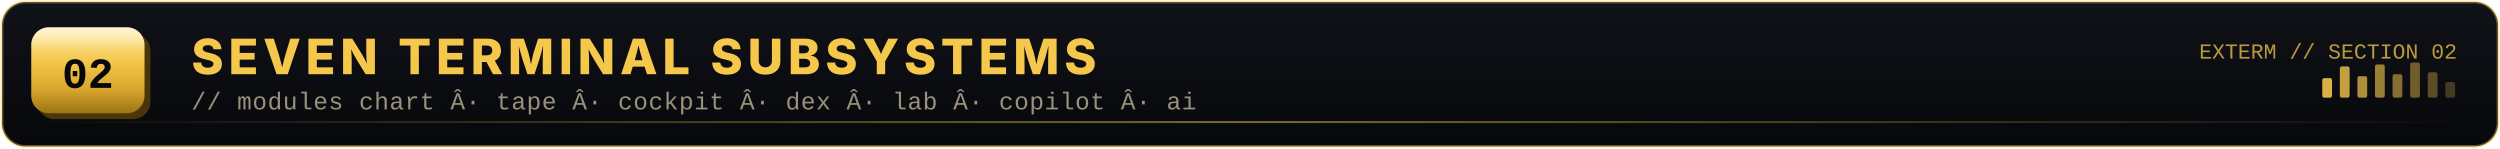
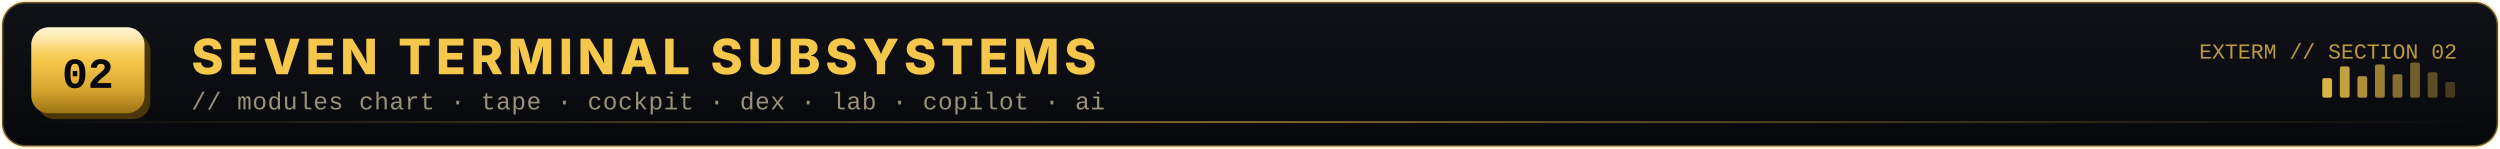
<svg xmlns="http://www.w3.org/2000/svg" width="1280" height="76" viewBox="0 0 1280 76" role="img" aria-label="02 Seven Terminal Subsystems">
  <defs>
    <linearGradient id="gold" x1="0" y1="0" x2="0" y2="1">
      <stop offset="0" stop-color="#FFF1BF" />
      <stop offset=".38" stop-color="#F5C84B" />
      <stop offset=".72" stop-color="#D9A62E" />
      <stop offset="1" stop-color="#9C7414" />
    </linearGradient>
    <linearGradient id="goldH" x1="0" y1="0" x2="1" y2="0">
      <stop offset="0" stop-color="#F5C84B" stop-opacity="0" />
      <stop offset=".5" stop-color="#F5C84B" />
      <stop offset="1" stop-color="#F5C84B" stop-opacity="0" />
    </linearGradient>
    <linearGradient id="obs" x1="0" y1="0" x2="0" y2="1">
      <stop offset="0" stop-color="#101219" />
      <stop offset="1" stop-color="#07080B" />
    </linearGradient>
    <linearGradient id="shine" x1="0" y1="0" x2="0" y2="1">
      <stop offset="0" stop-color="#fff" stop-opacity=".35" />
      <stop offset=".5" stop-color="#fff" stop-opacity="0" />
    </linearGradient>
  </defs>
  <rect x="1" y="1" width="1278" height="74" rx="12" fill="url(#obs)" stroke="#F5C84B" stroke-opacity=".38" stroke-width="1.5" />
  <rect x="14" y="62" width="1252" height="1" fill="url(#goldH)" opacity=".5" />
  <rect x="19" y="17" width="58" height="44" rx="9" fill="#4a3608" />
  <rect x="16" y="14" width="58" height="44" rx="9" fill="url(#gold)" />
  <rect x="16" y="14" width="58" height="22" rx="9" fill="url(#shine)" />
  <text x="45" y="45" text-anchor="middle" font-family="ui-monospace,SFMono-Regular,Consolas,'Liberation Mono',Menlo,monospace" font-size="22" font-weight="800" fill="#07080B">02</text>
  <text x="98" y="38" font-family="'Segoe UI',Inter,'Helvetica Neue',Arial,sans-serif" font-size="25" font-weight="800" fill="#F5C84B" letter-spacing="2.5">SEVEN TERMINAL SUBSYSTEMS</text>
-   <text x="98" y="56" font-family="ui-monospace,SFMono-Regular,Consolas,'Liberation Mono',Menlo,monospace" font-size="12.5" fill="#9a917a" letter-spacing=".3">// modules   chart Â· tape Â· cockpit Â· dex Â· lab Â· copilot Â· ai</text>
+   <text x="98" y="56" font-family="ui-monospace,SFMono-Regular,Consolas,'Liberation Mono',Menlo,monospace" font-size="12.5" fill="#9a917a" letter-spacing=".3">// modules   chart · tape · cockpit · dex · lab · copilot · ai</text>
  <g font-family="ui-monospace,SFMono-Regular,Consolas,'Liberation Mono',Menlo,monospace" font-size="11" fill="#F5C84B" opacity=".75" text-anchor="end">
    <text x="1258" y="30">EXTERM // SECTION 02</text>
  </g>
  <g transform="translate(1252 46)">
    <rect x="0" y="-4" width="5" height="8" rx="1" fill="#F5C84B" opacity="0.25" />
    <rect x="-9" y="-9" width="5" height="13" rx="1" fill="#F5C84B" opacity="0.34" />
    <rect x="-18" y="-14" width="5" height="18" rx="1" fill="#F5C84B" opacity="0.43" />
    <rect x="-27" y="-8" width="5" height="12" rx="1" fill="#F5C84B" opacity="0.52" />
    <rect x="-36" y="-13" width="5" height="17" rx="1" fill="#F5C84B" opacity="0.61" />
    <rect x="-45" y="-7" width="5" height="11" rx="1" fill="#F5C84B" opacity="0.70" />
    <rect x="-54" y="-12" width="5" height="16" rx="1" fill="#F5C84B" opacity="0.79" />
    <rect x="-63" y="-6" width="5" height="10" rx="1" fill="#F5C84B" opacity="0.88" />
  </g>
</svg>
